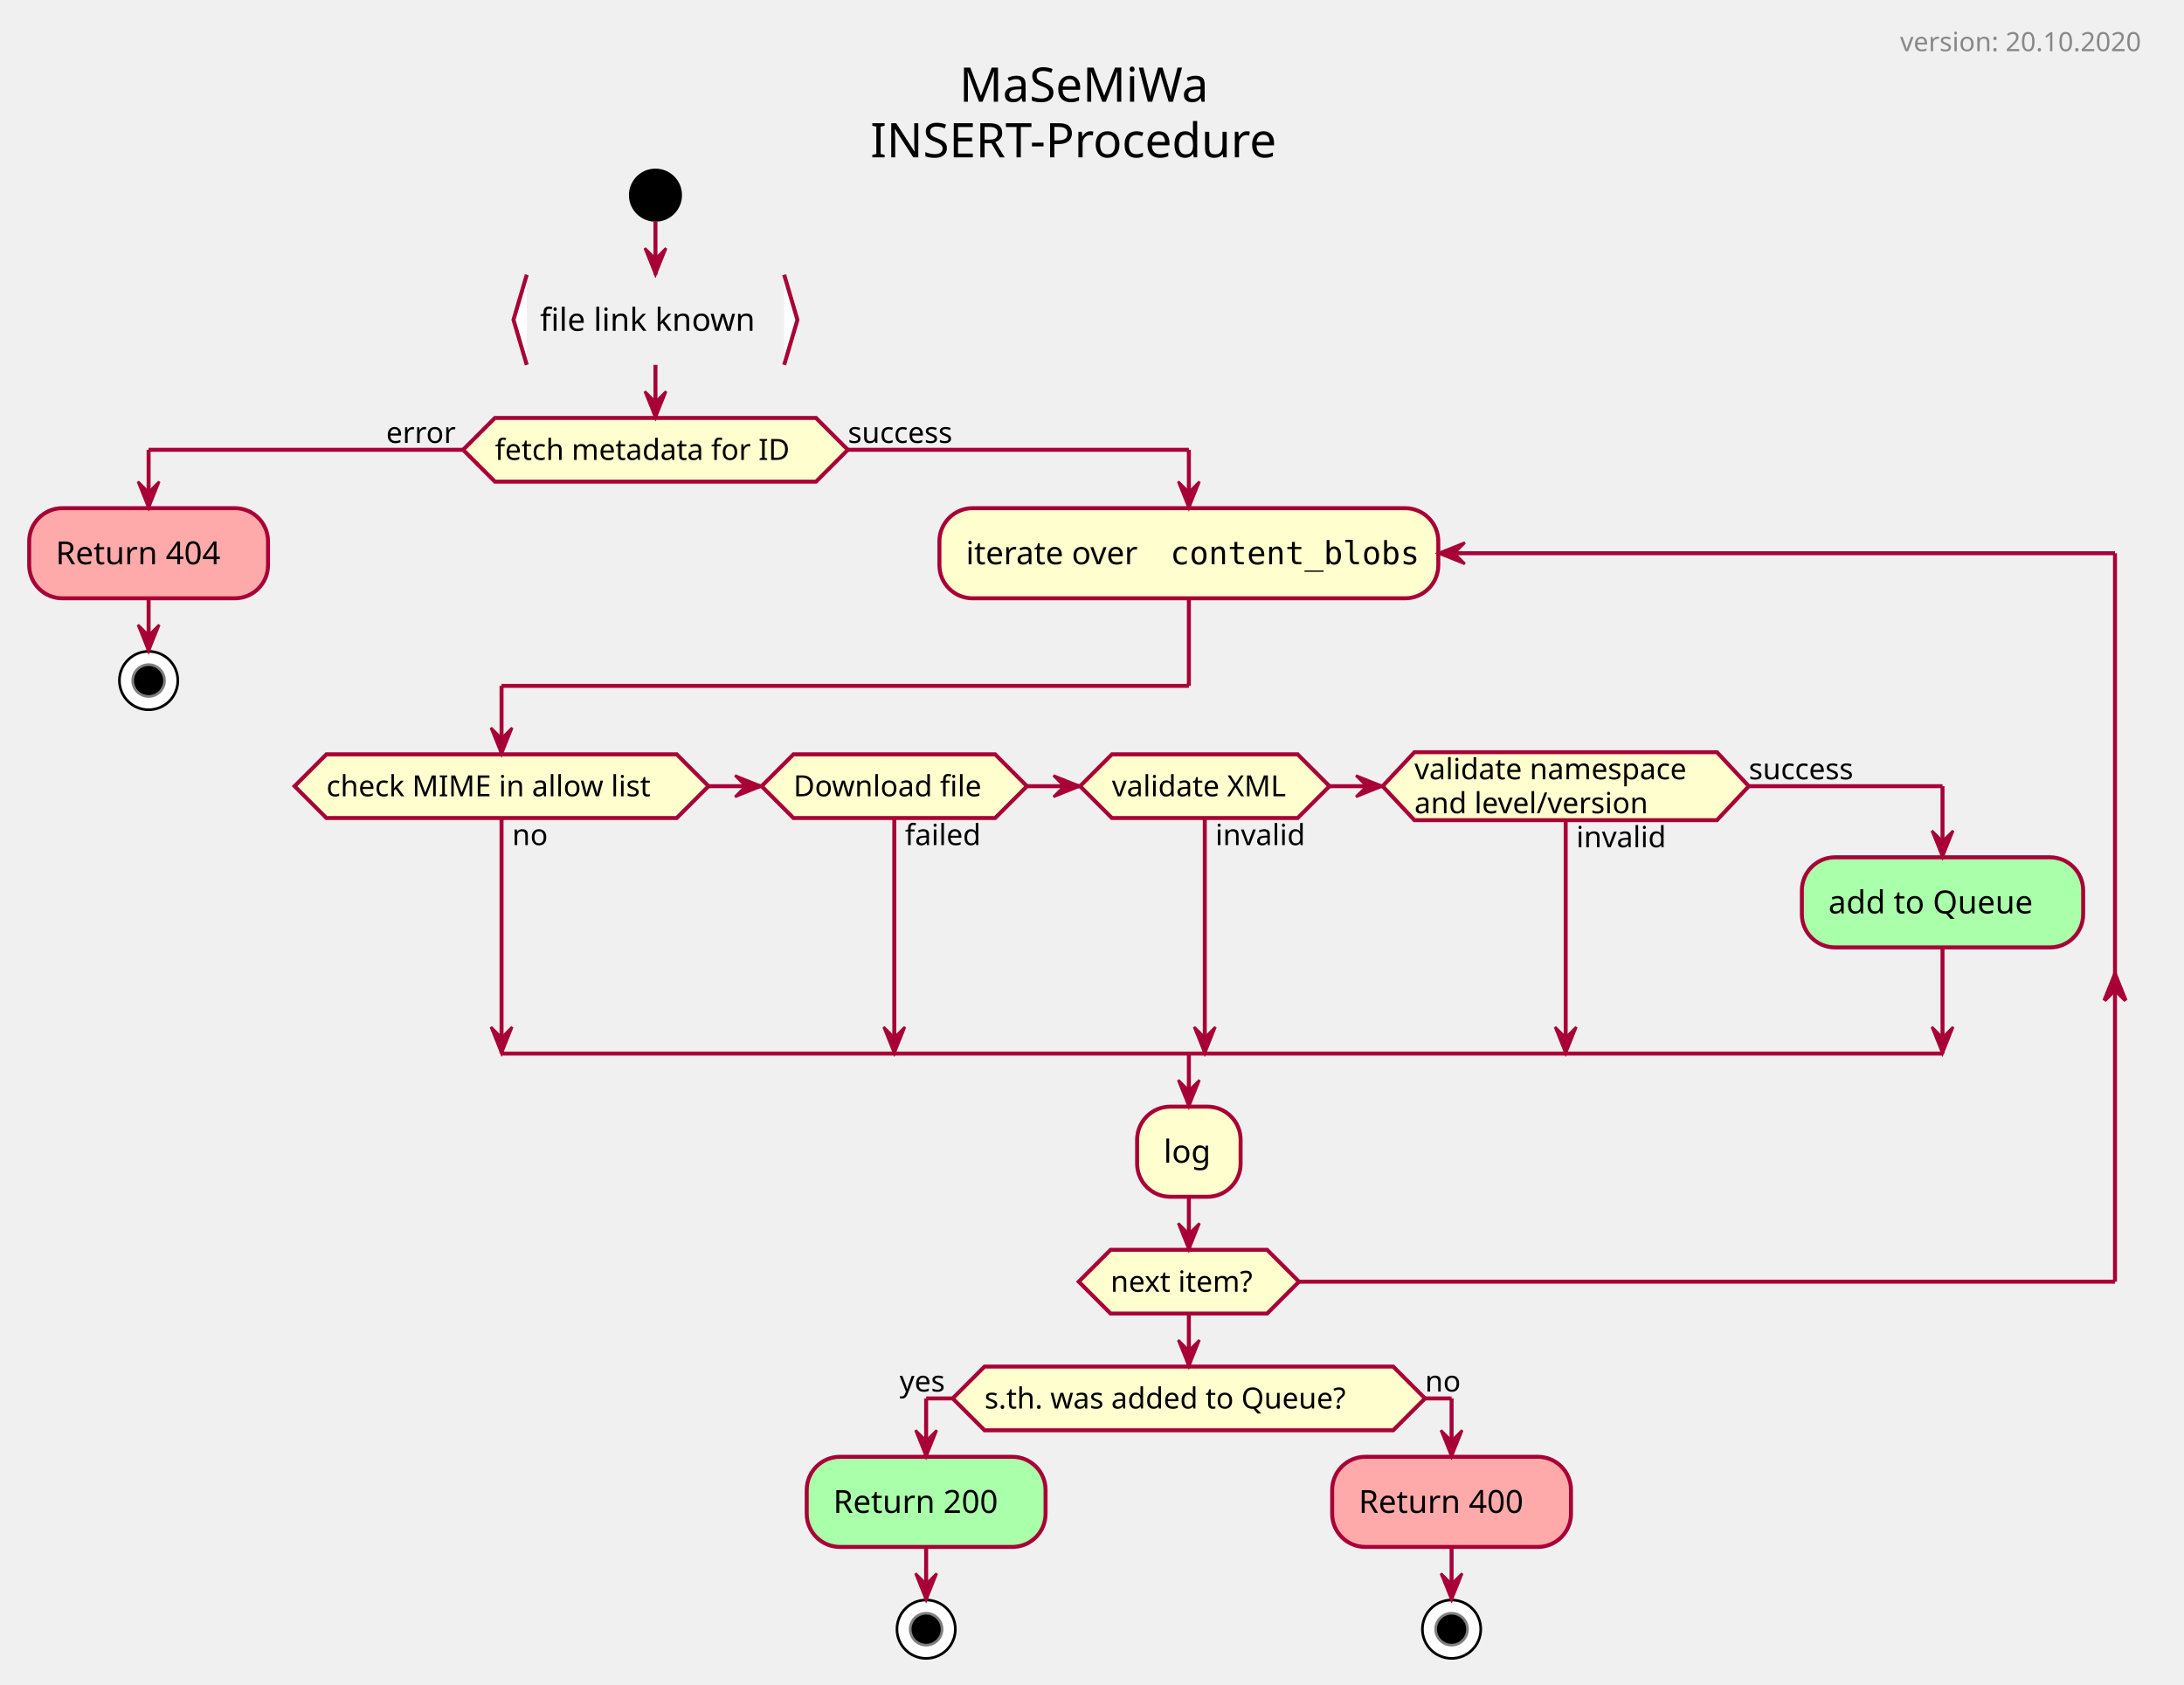
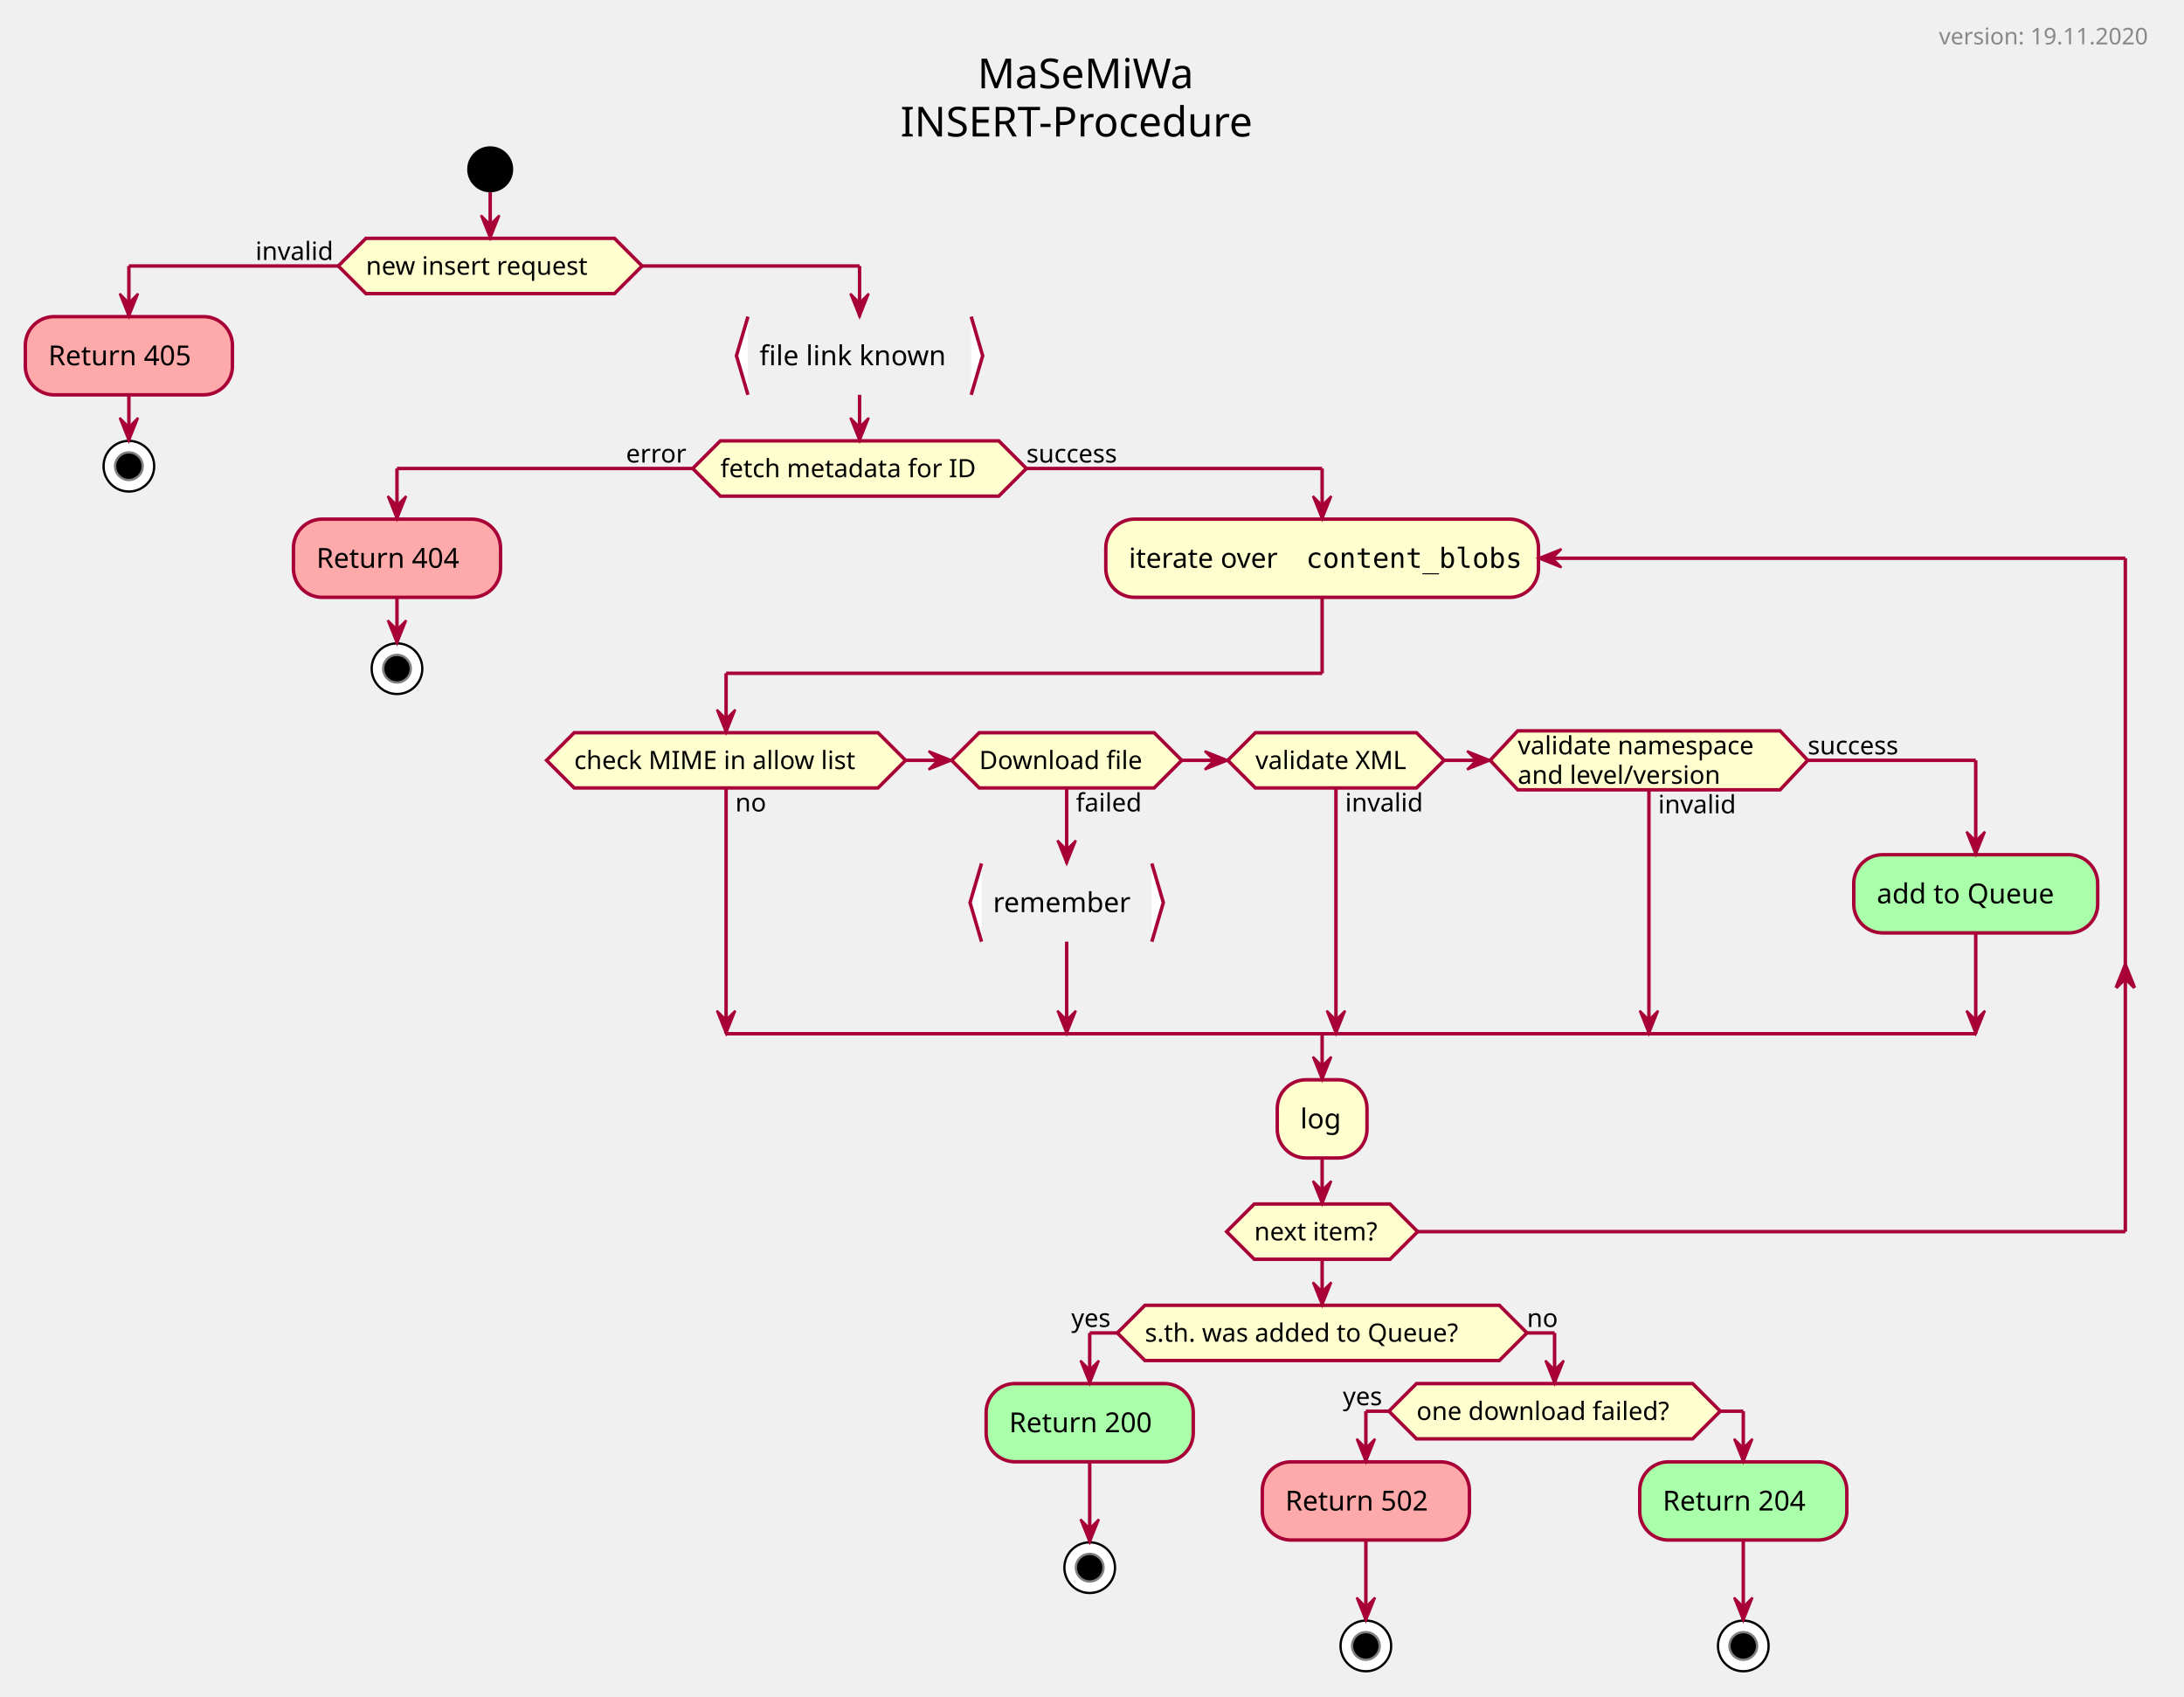
- <svg xmlns="http://www.w3.org/2000/svg" contentScriptType="application/ecmascript" contentStyleType="text/css" height="635px" preserveAspectRatio="none" style="width:823px;height:635px;" version="1.1" viewBox="0 0 823 635" width="823px" zoomAndPan="magnify">
+ <svg xmlns="http://www.w3.org/2000/svg" contentScriptType="application/ecmascript" contentStyleType="text/css" height="737px" preserveAspectRatio="none" style="width:949px;height:737px;" version="1.1" viewBox="0 0 949 737" width="949px" zoomAndPan="magnify">
  <defs />
  <g>
-     <text fill="#888888" font-family="sans-serif" font-size="10" lengthAdjust="spacingAndGlyphs" textLength="95" x="716" y="19.282">version: 20.10.2020</text>
-     <text fill="#000000" font-family="sans-serif" font-size="18" lengthAdjust="spacingAndGlyphs" textLength="98" x="361.5" y="38.349">MaSeMiWa</text>
-     <text fill="#000000" font-family="sans-serif" font-size="18" lengthAdjust="spacingAndGlyphs" textLength="165" x="328" y="59.302">INSERT-Procedure</text>
-     <ellipse cx="247" cy="73.547" fill="#000000" rx="10" ry="10" style="stroke: none; stroke-width: 1.0;" />
-     <path d="M198.5,103.547 L193.5,120.531 L198.5,137.516 M295.5,103.547 L300.5,120.531 L295.5,137.516 " fill="#FFFFFF" style="stroke: #A80036; stroke-width: 1.5;" />
-     <text fill="#000000" font-family="sans-serif" font-size="12" lengthAdjust="spacingAndGlyphs" textLength="87" x="203.5" y="124.686">file link known</text>
-     <polygon fill="#FEFECE" points="186.5,157.516,307.5,157.516,319.5,169.516,307.5,181.516,186.5,181.516,174.5,169.516,186.5,157.516" style="stroke: #A80036; stroke-width: 1.5;" />
-     <text fill="#000000" font-family="sans-serif" font-size="11" lengthAdjust="spacingAndGlyphs" textLength="121" x="186.5" y="173.324">fetch metadata for ID</text>
-     <text fill="#000000" font-family="sans-serif" font-size="11" lengthAdjust="spacingAndGlyphs" textLength="29" x="145.5" y="166.921">error</text>
-     <text fill="#000000" font-family="sans-serif" font-size="11" lengthAdjust="spacingAndGlyphs" textLength="47" x="319.5" y="166.921">success</text>
-     <rect fill="#FFAAAA" height="33.969" rx="12.5" ry="12.5" style="stroke: #A80036; stroke-width: 1.5;" width="90" x="11" y="191.516" />
-     <text fill="#000000" font-family="sans-serif" font-size="12" lengthAdjust="spacingAndGlyphs" textLength="70" x="21" y="212.654">Return 404</text>
-     <ellipse cx="56" cy="256.484" fill="#FFFFFF" rx="11" ry="11" style="stroke: #000000; stroke-width: 1.0;" />
-     <ellipse cx="56" cy="256.484" fill="#000000" rx="6" ry="6" style="stroke: #7F7F7F; stroke-width: 1.0;" />
-     <polygon fill="#FEFECE" points="123,284.289,255,284.289,267,296.289,255,308.289,123,308.289,111,296.289,123,284.289" style="stroke: #A80036; stroke-width: 1.5;" />
-     <text fill="#000000" font-family="sans-serif" font-size="11" lengthAdjust="spacingAndGlyphs" textLength="14" x="193" y="318.5">no</text>
-     <text fill="#000000" font-family="sans-serif" font-size="11" lengthAdjust="spacingAndGlyphs" textLength="132" x="123" y="300.097">check MIME in allow list</text>
-     <polygon fill="#FEFECE" points="299,284.289,375,284.289,387,296.289,375,308.289,299,308.289,287,296.289,299,284.289" style="stroke: #A80036; stroke-width: 1.5;" />
-     <text fill="#000000" font-family="sans-serif" font-size="11" lengthAdjust="spacingAndGlyphs" textLength="31" x="341" y="318.5">failed</text>
-     <text fill="#000000" font-family="sans-serif" font-size="11" lengthAdjust="spacingAndGlyphs" textLength="76" x="299" y="300.097">Download file</text>
-     <polygon fill="#FEFECE" points="419,284.289,489,284.289,501,296.289,489,308.289,419,308.289,407,296.289,419,284.289" style="stroke: #A80036; stroke-width: 1.5;" />
-     <text fill="#000000" font-family="sans-serif" font-size="11" lengthAdjust="spacingAndGlyphs" textLength="36" x="458" y="318.5">invalid</text>
-     <text fill="#000000" font-family="sans-serif" font-size="11" lengthAdjust="spacingAndGlyphs" textLength="70" x="419" y="300.097">validate XML</text>
-     <polygon fill="#FEFECE" points="533,283.484,647,283.484,659,296.289,647,309.094,533,309.094,521,296.289,533,283.484" style="stroke: #A80036; stroke-width: 1.5;" />
-     <text fill="#000000" font-family="sans-serif" font-size="11" lengthAdjust="spacingAndGlyphs" textLength="36" x="594" y="319.304">invalid</text>
-     <text fill="#000000" font-family="sans-serif" font-size="11" lengthAdjust="spacingAndGlyphs" textLength="114" x="533" y="293.695">validate namespace</text>
-     <text fill="#000000" font-family="sans-serif" font-size="11" lengthAdjust="spacingAndGlyphs" textLength="97" x="533" y="306.5">and level/version</text>
-     <text fill="#000000" font-family="sans-serif" font-size="11" lengthAdjust="spacingAndGlyphs" textLength="47" x="659" y="293.695">success</text>
-     <rect fill="#AAFFAA" height="33.969" rx="12.5" ry="12.5" style="stroke: #A80036; stroke-width: 1.5;" width="106" x="679" y="323.088" />
-     <text fill="#000000" font-family="sans-serif" font-size="12" lengthAdjust="spacingAndGlyphs" textLength="86" x="689" y="344.227">add to Queue</text>
-     <rect fill="#FEFECE" height="33.969" rx="12.5" ry="12.5" style="stroke: #A80036; stroke-width: 1.5;" width="39" x="428.5" y="417.057" />
-     <text fill="#000000" font-family="sans-serif" font-size="12" lengthAdjust="spacingAndGlyphs" textLength="19" x="438.5" y="438.195">log</text>
-     <rect fill="#FEFECE" height="33.969" rx="12.5" ry="12.5" style="stroke: #A80036; stroke-width: 1.5;" width="188" x="354" y="191.516" />
-     <text fill="#000000" font-family="sans-serif" font-size="12" lengthAdjust="spacingAndGlyphs" textLength="73" x="364" y="212.654">iterate over</text>
-     <text fill="#000000" font-family="monospace" font-size="12" lengthAdjust="spacingAndGlyphs" textLength="91" x="441" y="212.654">content_blobs</text>
-     <polygon fill="#FEFECE" points="418.5,471.025,477.5,471.025,489.5,483.025,477.5,495.025,418.5,495.025,406.5,483.025,418.5,471.025" style="stroke: #A80036; stroke-width: 1.5;" />
-     <text fill="#000000" font-family="sans-serif" font-size="11" lengthAdjust="spacingAndGlyphs" textLength="59" x="418.5" y="486.834">next item?</text>
-     <polygon fill="#FEFECE" points="371,515.025,525,515.025,537,527.025,525,539.025,371,539.025,359,527.025,371,515.025" style="stroke: #A80036; stroke-width: 1.5;" />
-     <text fill="#000000" font-family="sans-serif" font-size="11" lengthAdjust="spacingAndGlyphs" textLength="154" x="371" y="530.833">s.th. was added to Queue?</text>
-     <text fill="#000000" font-family="sans-serif" font-size="11" lengthAdjust="spacingAndGlyphs" textLength="20" x="339" y="524.431">yes</text>
-     <text fill="#000000" font-family="sans-serif" font-size="11" lengthAdjust="spacingAndGlyphs" textLength="14" x="537" y="524.431">no</text>
-     <rect fill="#AAFFAA" height="33.969" rx="12.5" ry="12.5" style="stroke: #A80036; stroke-width: 1.5;" width="90" x="304" y="549.025" />
-     <text fill="#000000" font-family="sans-serif" font-size="12" lengthAdjust="spacingAndGlyphs" textLength="70" x="314" y="570.164">Return 200</text>
-     <ellipse cx="349" cy="613.994" fill="#FFFFFF" rx="11" ry="11" style="stroke: #000000; stroke-width: 1.0;" />
-     <ellipse cx="349" cy="613.994" fill="#000000" rx="6" ry="6" style="stroke: #7F7F7F; stroke-width: 1.0;" />
-     <rect fill="#FFAAAA" height="33.969" rx="12.5" ry="12.5" style="stroke: #A80036; stroke-width: 1.5;" width="90" x="502" y="549.025" />
-     <text fill="#000000" font-family="sans-serif" font-size="12" lengthAdjust="spacingAndGlyphs" textLength="70" x="512" y="570.164">Return 400</text>
-     <ellipse cx="547" cy="613.994" fill="#FFFFFF" rx="11" ry="11" style="stroke: #000000; stroke-width: 1.0;" />
-     <ellipse cx="547" cy="613.994" fill="#000000" rx="6" ry="6" style="stroke: #7F7F7F; stroke-width: 1.0;" />
-     <line style="stroke: #A80036; stroke-width: 1.5;" x1="247" x2="247" y1="83.547" y2="103.547" />
-     <polygon fill="#A80036" points="243,93.547,247,103.547,251,93.547,247,97.547" style="stroke: #A80036; stroke-width: 1.0;" />
-     <line style="stroke: #A80036; stroke-width: 1.5;" x1="56" x2="56" y1="225.484" y2="245.484" />
-     <polygon fill="#A80036" points="52,235.484,56,245.484,60,235.484,56,239.484" style="stroke: #A80036; stroke-width: 1.0;" />
-     <line style="stroke: #A80036; stroke-width: 1.5;" x1="189" x2="189" y1="308.289" y2="397.057" />
-     <polygon fill="#A80036" points="185,387.057,189,397.057,193,387.057,189,391.057" style="stroke: #A80036; stroke-width: 1.0;" />
-     <line style="stroke: #A80036; stroke-width: 1.5;" x1="337" x2="337" y1="308.289" y2="397.057" />
-     <polygon fill="#A80036" points="333,387.057,337,397.057,341,387.057,337,391.057" style="stroke: #A80036; stroke-width: 1.0;" />
-     <line style="stroke: #A80036; stroke-width: 1.5;" x1="454" x2="454" y1="308.289" y2="397.057" />
-     <polygon fill="#A80036" points="450,387.057,454,397.057,458,387.057,454,391.057" style="stroke: #A80036; stroke-width: 1.0;" />
-     <line style="stroke: #A80036; stroke-width: 1.5;" x1="590" x2="590" y1="309.094" y2="397.057" />
-     <polygon fill="#A80036" points="586,387.057,590,397.057,594,387.057,590,391.057" style="stroke: #A80036; stroke-width: 1.0;" />
-     <line style="stroke: #A80036; stroke-width: 1.5;" x1="267" x2="287" y1="296.289" y2="296.289" />
-     <polygon fill="#A80036" points="277,292.289,287,296.289,277,300.289,281,296.289" style="stroke: #A80036; stroke-width: 1.0;" />
-     <line style="stroke: #A80036; stroke-width: 1.5;" x1="387" x2="407" y1="296.289" y2="296.289" />
-     <polygon fill="#A80036" points="397,292.289,407,296.289,397,300.289,401,296.289" style="stroke: #A80036; stroke-width: 1.0;" />
-     <line style="stroke: #A80036; stroke-width: 1.5;" x1="501" x2="521" y1="296.289" y2="296.289" />
-     <polygon fill="#A80036" points="511,292.289,521,296.289,511,300.289,515,296.289" style="stroke: #A80036; stroke-width: 1.0;" />
-     <line style="stroke: #A80036; stroke-width: 1.5;" x1="448" x2="448" y1="225.484" y2="258.484" />
-     <line style="stroke: #A80036; stroke-width: 1.5;" x1="448" x2="189" y1="258.484" y2="258.484" />
-     <line style="stroke: #A80036; stroke-width: 1.5;" x1="189" x2="189" y1="258.484" y2="284.289" />
-     <polygon fill="#A80036" points="185,274.289,189,284.289,193,274.289,189,278.289" style="stroke: #A80036; stroke-width: 1.0;" />
-     <line style="stroke: #A80036; stroke-width: 1.5;" x1="659" x2="732" y1="296.289" y2="296.289" />
-     <line style="stroke: #A80036; stroke-width: 1.5;" x1="732" x2="732" y1="296.289" y2="323.088" />
-     <polygon fill="#A80036" points="728,313.088,732,323.088,736,313.088,732,317.088" style="stroke: #A80036; stroke-width: 1.0;" />
-     <line style="stroke: #A80036; stroke-width: 1.5;" x1="732" x2="732" y1="357.057" y2="397.057" />
-     <polygon fill="#A80036" points="728,387.057,732,397.057,736,387.057,732,391.057" style="stroke: #A80036; stroke-width: 1.0;" />
-     <line style="stroke: #A80036; stroke-width: 1.5;" x1="189" x2="732" y1="397.057" y2="397.057" />
-     <line style="stroke: #A80036; stroke-width: 1.5;" x1="448" x2="448" y1="397.057" y2="417.057" />
-     <polygon fill="#A80036" points="444,407.057,448,417.057,452,407.057,448,411.057" style="stroke: #A80036; stroke-width: 1.0;" />
-     <line style="stroke: #A80036; stroke-width: 1.5;" x1="489.5" x2="797" y1="483.025" y2="483.025" />
-     <polygon fill="#A80036" points="793,377.057,797,367.057,801,377.057,797,373.057" style="stroke: #A80036; stroke-width: 1.5;" />
-     <line style="stroke: #A80036; stroke-width: 1.5;" x1="797" x2="797" y1="208.5" y2="483.025" />
-     <line style="stroke: #A80036; stroke-width: 1.5;" x1="797" x2="542" y1="208.5" y2="208.5" />
-     <polygon fill="#A80036" points="552,204.5,542,208.5,552,212.5,548,208.5" style="stroke: #A80036; stroke-width: 1.0;" />
-     <line style="stroke: #A80036; stroke-width: 1.5;" x1="448" x2="448" y1="451.025" y2="471.025" />
-     <polygon fill="#A80036" points="444,461.025,448,471.025,452,461.025,448,465.025" style="stroke: #A80036; stroke-width: 1.0;" />
-     <line style="stroke: #A80036; stroke-width: 1.5;" x1="349" x2="349" y1="582.994" y2="602.994" />
-     <polygon fill="#A80036" points="345,592.994,349,602.994,353,592.994,349,596.994" style="stroke: #A80036; stroke-width: 1.0;" />
-     <line style="stroke: #A80036; stroke-width: 1.5;" x1="547" x2="547" y1="582.994" y2="602.994" />
-     <polygon fill="#A80036" points="543,592.994,547,602.994,551,592.994,547,596.994" style="stroke: #A80036; stroke-width: 1.0;" />
-     <line style="stroke: #A80036; stroke-width: 1.5;" x1="359" x2="349" y1="527.025" y2="527.025" />
-     <line style="stroke: #A80036; stroke-width: 1.5;" x1="349" x2="349" y1="527.025" y2="549.025" />
-     <polygon fill="#A80036" points="345,539.025,349,549.025,353,539.025,349,543.025" style="stroke: #A80036; stroke-width: 1.0;" />
-     <line style="stroke: #A80036; stroke-width: 1.5;" x1="537" x2="547" y1="527.025" y2="527.025" />
-     <line style="stroke: #A80036; stroke-width: 1.5;" x1="547" x2="547" y1="527.025" y2="549.025" />
-     <polygon fill="#A80036" points="543,539.025,547,549.025,551,539.025,547,543.025" style="stroke: #A80036; stroke-width: 1.0;" />
-     <line style="stroke: #A80036; stroke-width: 1.5;" x1="448" x2="448" y1="495.025" y2="515.025" />
-     <polygon fill="#A80036" points="444,505.025,448,515.025,452,505.025,448,509.025" style="stroke: #A80036; stroke-width: 1.0;" />
-     <line style="stroke: #A80036; stroke-width: 1.5;" x1="174.5" x2="56" y1="169.516" y2="169.516" />
-     <line style="stroke: #A80036; stroke-width: 1.5;" x1="56" x2="56" y1="169.516" y2="191.516" />
+     <text fill="#888888" font-family="sans-serif" font-size="10" lengthAdjust="spacingAndGlyphs" textLength="95" x="842.5" y="19.282">version: 19.11.2020</text>
+     <text fill="#000000" font-family="sans-serif" font-size="18" lengthAdjust="spacingAndGlyphs" textLength="98" x="424.75" y="38.349">MaSeMiWa</text>
+     <text fill="#000000" font-family="sans-serif" font-size="18" lengthAdjust="spacingAndGlyphs" textLength="165" x="391.25" y="59.302">INSERT-Procedure</text>
+     <ellipse cx="213" cy="73.547" fill="#000000" rx="10" ry="10" style="stroke: none; stroke-width: 1.0;" />
+     <polygon fill="#FEFECE" points="159,103.547,267,103.547,279,115.547,267,127.547,159,127.547,147,115.547,159,103.547" style="stroke: #A80036; stroke-width: 1.5;" />
+     <text fill="#000000" font-family="sans-serif" font-size="11" lengthAdjust="spacingAndGlyphs" textLength="108" x="159" y="119.355">new insert request</text>
+     <text fill="#000000" font-family="sans-serif" font-size="11" lengthAdjust="spacingAndGlyphs" textLength="36" x="111" y="112.953">invalid</text>
+     <rect fill="#FFAAAA" height="33.969" rx="12.5" ry="12.5" style="stroke: #A80036; stroke-width: 1.5;" width="90" x="11" y="137.547" />
+     <text fill="#000000" font-family="sans-serif" font-size="12" lengthAdjust="spacingAndGlyphs" textLength="70" x="21" y="158.685">Return 405</text>
+     <ellipse cx="56" cy="202.516" fill="#FFFFFF" rx="11" ry="11" style="stroke: #000000; stroke-width: 1.0;" />
+     <ellipse cx="56" cy="202.516" fill="#000000" rx="6" ry="6" style="stroke: #7F7F7F; stroke-width: 1.0;" />
+     <path d="M325,137.547 L320,154.531 L325,171.516 M422,137.547 L427,154.531 L422,171.516 " fill="#FFFFFF" style="stroke: #A80036; stroke-width: 1.5;" />
+     <text fill="#000000" font-family="sans-serif" font-size="12" lengthAdjust="spacingAndGlyphs" textLength="87" x="330" y="158.685">file link known</text>
+     <polygon fill="#FEFECE" points="313,191.516,434,191.516,446,203.516,434,215.516,313,215.516,301,203.516,313,191.516" style="stroke: #A80036; stroke-width: 1.5;" />
+     <text fill="#000000" font-family="sans-serif" font-size="11" lengthAdjust="spacingAndGlyphs" textLength="121" x="313" y="207.324">fetch metadata for ID</text>
+     <text fill="#000000" font-family="sans-serif" font-size="11" lengthAdjust="spacingAndGlyphs" textLength="29" x="272" y="200.921">error</text>
+     <text fill="#000000" font-family="sans-serif" font-size="11" lengthAdjust="spacingAndGlyphs" textLength="47" x="446" y="200.921">success</text>
+     <rect fill="#FFAAAA" height="33.969" rx="12.5" ry="12.5" style="stroke: #A80036; stroke-width: 1.5;" width="90" x="127.5" y="225.516" />
+     <text fill="#000000" font-family="sans-serif" font-size="12" lengthAdjust="spacingAndGlyphs" textLength="70" x="137.5" y="246.654">Return 404</text>
+     <ellipse cx="172.5" cy="290.484" fill="#FFFFFF" rx="11" ry="11" style="stroke: #000000; stroke-width: 1.0;" />
+     <ellipse cx="172.5" cy="290.484" fill="#000000" rx="6" ry="6" style="stroke: #7F7F7F; stroke-width: 1.0;" />
+     <polygon fill="#FEFECE" points="249.5,318.289,381.5,318.289,393.5,330.289,381.5,342.289,249.5,342.289,237.5,330.289,249.5,318.289" style="stroke: #A80036; stroke-width: 1.5;" />
+     <text fill="#000000" font-family="sans-serif" font-size="11" lengthAdjust="spacingAndGlyphs" textLength="14" x="319.5" y="352.5">no</text>
+     <text fill="#000000" font-family="sans-serif" font-size="11" lengthAdjust="spacingAndGlyphs" textLength="132" x="249.5" y="334.097">check MIME in allow list</text>
+     <polygon fill="#FEFECE" points="425.5,318.289,501.5,318.289,513.5,330.289,501.5,342.289,425.5,342.289,413.5,330.289,425.5,318.289" style="stroke: #A80036; stroke-width: 1.5;" />
+     <text fill="#000000" font-family="sans-serif" font-size="11" lengthAdjust="spacingAndGlyphs" textLength="31" x="467.5" y="352.5">failed</text>
+     <text fill="#000000" font-family="sans-serif" font-size="11" lengthAdjust="spacingAndGlyphs" textLength="76" x="425.5" y="334.097">Download file</text>
+     <path d="M426.5,375.094 L421.5,392.078 L426.5,409.062 M500.5,375.094 L505.5,392.078 L500.5,409.062 " fill="#FFFFFF" style="stroke: #A80036; stroke-width: 1.5;" />
+     <text fill="#000000" font-family="sans-serif" font-size="12" lengthAdjust="spacingAndGlyphs" textLength="64" x="431.5" y="396.232">remember</text>
+     <polygon fill="#FEFECE" points="545.5,318.289,615.5,318.289,627.5,330.289,615.5,342.289,545.5,342.289,533.5,330.289,545.5,318.289" style="stroke: #A80036; stroke-width: 1.5;" />
+     <text fill="#000000" font-family="sans-serif" font-size="11" lengthAdjust="spacingAndGlyphs" textLength="36" x="584.5" y="352.5">invalid</text>
+     <text fill="#000000" font-family="sans-serif" font-size="11" lengthAdjust="spacingAndGlyphs" textLength="70" x="545.5" y="334.097">validate XML</text>
+     <polygon fill="#FEFECE" points="659.5,317.484,773.5,317.484,785.5,330.289,773.5,343.094,659.5,343.094,647.5,330.289,659.5,317.484" style="stroke: #A80036; stroke-width: 1.5;" />
+     <text fill="#000000" font-family="sans-serif" font-size="11" lengthAdjust="spacingAndGlyphs" textLength="36" x="720.5" y="353.304">invalid</text>
+     <text fill="#000000" font-family="sans-serif" font-size="11" lengthAdjust="spacingAndGlyphs" textLength="114" x="659.5" y="327.695">validate namespace</text>
+     <text fill="#000000" font-family="sans-serif" font-size="11" lengthAdjust="spacingAndGlyphs" textLength="97" x="659.5" y="340.5">and level/version</text>
+     <text fill="#000000" font-family="sans-serif" font-size="11" lengthAdjust="spacingAndGlyphs" textLength="47" x="785.5" y="327.695">success</text>
+     <rect fill="#AAFFAA" height="33.969" rx="12.5" ry="12.5" style="stroke: #A80036; stroke-width: 1.5;" width="106" x="805.5" y="371.289" />
+     <text fill="#000000" font-family="sans-serif" font-size="12" lengthAdjust="spacingAndGlyphs" textLength="86" x="815.5" y="392.428">add to Queue</text>
+     <rect fill="#FEFECE" height="33.969" rx="12.5" ry="12.5" style="stroke: #A80036; stroke-width: 1.5;" width="39" x="555" y="469.062" />
+     <text fill="#000000" font-family="sans-serif" font-size="12" lengthAdjust="spacingAndGlyphs" textLength="19" x="565" y="490.201">log</text>
+     <rect fill="#FEFECE" height="33.969" rx="12.5" ry="12.5" style="stroke: #A80036; stroke-width: 1.5;" width="188" x="480.5" y="225.516" />
+     <text fill="#000000" font-family="sans-serif" font-size="12" lengthAdjust="spacingAndGlyphs" textLength="73" x="490.5" y="246.654">iterate over</text>
+     <text fill="#000000" font-family="monospace" font-size="12" lengthAdjust="spacingAndGlyphs" textLength="91" x="567.5" y="246.654">content_blobs</text>
+     <polygon fill="#FEFECE" points="545,523.031,604,523.031,616,535.031,604,547.031,545,547.031,533,535.031,545,523.031" style="stroke: #A80036; stroke-width: 1.5;" />
+     <text fill="#000000" font-family="sans-serif" font-size="11" lengthAdjust="spacingAndGlyphs" textLength="59" x="545" y="538.839">next item?</text>
+     <polygon fill="#FEFECE" points="497.5,567.031,651.5,567.031,663.5,579.031,651.5,591.031,497.5,591.031,485.5,579.031,497.5,567.031" style="stroke: #A80036; stroke-width: 1.5;" />
+     <text fill="#000000" font-family="sans-serif" font-size="11" lengthAdjust="spacingAndGlyphs" textLength="154" x="497.5" y="582.839">s.th. was added to Queue?</text>
+     <text fill="#000000" font-family="sans-serif" font-size="11" lengthAdjust="spacingAndGlyphs" textLength="20" x="465.5" y="576.437">yes</text>
+     <text fill="#000000" font-family="sans-serif" font-size="11" lengthAdjust="spacingAndGlyphs" textLength="14" x="663.5" y="576.437">no</text>
+     <rect fill="#AAFFAA" height="33.969" rx="12.5" ry="12.5" style="stroke: #A80036; stroke-width: 1.5;" width="90" x="428.5" y="601.031" />
+     <text fill="#000000" font-family="sans-serif" font-size="12" lengthAdjust="spacingAndGlyphs" textLength="70" x="438.5" y="622.17">Return 200</text>
+     <ellipse cx="473.5" cy="681" fill="#FFFFFF" rx="11" ry="11" style="stroke: #000000; stroke-width: 1.0;" />
+     <ellipse cx="473.5" cy="681" fill="#000000" rx="6" ry="6" style="stroke: #7F7F7F; stroke-width: 1.0;" />
+     <polygon fill="#FEFECE" points="615.5,601.031,735.5,601.031,747.5,613.031,735.5,625.031,615.5,625.031,603.5,613.031,615.5,601.031" style="stroke: #A80036; stroke-width: 1.5;" />
+     <text fill="#000000" font-family="sans-serif" font-size="11" lengthAdjust="spacingAndGlyphs" textLength="120" x="615.5" y="616.839">one download failed?</text>
+     <text fill="#000000" font-family="sans-serif" font-size="11" lengthAdjust="spacingAndGlyphs" textLength="20" x="583.5" y="610.437">yes</text>
+     <rect fill="#FFAAAA" height="33.969" rx="12.5" ry="12.5" style="stroke: #A80036; stroke-width: 1.5;" width="90" x="548.5" y="635.031" />
+     <text fill="#000000" font-family="sans-serif" font-size="12" lengthAdjust="spacingAndGlyphs" textLength="70" x="558.5" y="656.17">Return 502</text>
+     <ellipse cx="593.5" cy="715" fill="#FFFFFF" rx="11" ry="11" style="stroke: #000000; stroke-width: 1.0;" />
+     <ellipse cx="593.5" cy="715" fill="#000000" rx="6" ry="6" style="stroke: #7F7F7F; stroke-width: 1.0;" />
+     <rect fill="#AAFFAA" height="33.969" rx="12.5" ry="12.5" style="stroke: #A80036; stroke-width: 1.5;" width="90" x="712.5" y="635.031" />
+     <text fill="#000000" font-family="sans-serif" font-size="12" lengthAdjust="spacingAndGlyphs" textLength="70" x="722.5" y="656.17">Return 204</text>
+     <ellipse cx="757.5" cy="715" fill="#FFFFFF" rx="11" ry="11" style="stroke: #000000; stroke-width: 1.0;" />
+     <ellipse cx="757.5" cy="715" fill="#000000" rx="6" ry="6" style="stroke: #7F7F7F; stroke-width: 1.0;" />
+     <line style="stroke: #A80036; stroke-width: 1.5;" x1="56" x2="56" y1="171.516" y2="191.516" />
    <polygon fill="#A80036" points="52,181.516,56,191.516,60,181.516,56,185.516" style="stroke: #A80036; stroke-width: 1.0;" />
-     <line style="stroke: #A80036; stroke-width: 1.5;" x1="319.5" x2="448" y1="169.516" y2="169.516" />
-     <line style="stroke: #A80036; stroke-width: 1.5;" x1="448" x2="448" y1="169.516" y2="191.516" />
-     <polygon fill="#A80036" points="444,181.516,448,191.516,452,181.516,448,185.516" style="stroke: #A80036; stroke-width: 1.0;" />
-     <line style="stroke: #A80036; stroke-width: 1.5;" x1="247" x2="247" y1="137.516" y2="157.516" />
-     <polygon fill="#A80036" points="243,147.516,247,157.516,251,147.516,247,151.516" style="stroke: #A80036; stroke-width: 1.0;" />
+     <line style="stroke: #A80036; stroke-width: 1.5;" x1="172.5" x2="172.5" y1="259.484" y2="279.484" />
+     <polygon fill="#A80036" points="168.5,269.484,172.5,279.484,176.5,269.484,172.5,273.484" style="stroke: #A80036; stroke-width: 1.0;" />
+     <line style="stroke: #A80036; stroke-width: 1.5;" x1="315.5" x2="315.5" y1="342.289" y2="449.062" />
+     <polygon fill="#A80036" points="311.5,439.062,315.5,449.062,319.5,439.062,315.5,443.062" style="stroke: #A80036; stroke-width: 1.0;" />
+     <line style="stroke: #A80036; stroke-width: 1.5;" x1="463.5" x2="463.5" y1="342.289" y2="375.094" />
+     <polygon fill="#A80036" points="459.5,365.094,463.5,375.094,467.5,365.094,463.5,369.094" style="stroke: #A80036; stroke-width: 1.0;" />
+     <line style="stroke: #A80036; stroke-width: 1.5;" x1="463.5" x2="463.5" y1="409.062" y2="449.062" />
+     <polygon fill="#A80036" points="459.5,439.062,463.5,449.062,467.5,439.062,463.5,443.062" style="stroke: #A80036; stroke-width: 1.0;" />
+     <line style="stroke: #A80036; stroke-width: 1.5;" x1="580.5" x2="580.5" y1="342.289" y2="449.062" />
+     <polygon fill="#A80036" points="576.5,439.062,580.5,449.062,584.5,439.062,580.5,443.062" style="stroke: #A80036; stroke-width: 1.0;" />
+     <line style="stroke: #A80036; stroke-width: 1.5;" x1="716.5" x2="716.5" y1="343.094" y2="449.062" />
+     <polygon fill="#A80036" points="712.5,439.062,716.5,449.062,720.5,439.062,716.5,443.062" style="stroke: #A80036; stroke-width: 1.0;" />
+     <line style="stroke: #A80036; stroke-width: 1.5;" x1="393.5" x2="413.5" y1="330.289" y2="330.289" />
+     <polygon fill="#A80036" points="403.5,326.289,413.5,330.289,403.5,334.289,407.5,330.289" style="stroke: #A80036; stroke-width: 1.0;" />
+     <line style="stroke: #A80036; stroke-width: 1.5;" x1="513.5" x2="533.5" y1="330.289" y2="330.289" />
+     <polygon fill="#A80036" points="523.5,326.289,533.5,330.289,523.5,334.289,527.5,330.289" style="stroke: #A80036; stroke-width: 1.0;" />
+     <line style="stroke: #A80036; stroke-width: 1.5;" x1="627.5" x2="647.5" y1="330.289" y2="330.289" />
+     <polygon fill="#A80036" points="637.5,326.289,647.5,330.289,637.5,334.289,641.5,330.289" style="stroke: #A80036; stroke-width: 1.0;" />
+     <line style="stroke: #A80036; stroke-width: 1.5;" x1="574.5" x2="574.5" y1="259.484" y2="292.484" />
+     <line style="stroke: #A80036; stroke-width: 1.5;" x1="574.5" x2="315.5" y1="292.484" y2="292.484" />
+     <line style="stroke: #A80036; stroke-width: 1.5;" x1="315.5" x2="315.5" y1="292.484" y2="318.289" />
+     <polygon fill="#A80036" points="311.5,308.289,315.5,318.289,319.5,308.289,315.5,312.289" style="stroke: #A80036; stroke-width: 1.0;" />
+     <line style="stroke: #A80036; stroke-width: 1.5;" x1="785.5" x2="858.5" y1="330.289" y2="330.289" />
+     <line style="stroke: #A80036; stroke-width: 1.5;" x1="858.5" x2="858.5" y1="330.289" y2="371.289" />
+     <polygon fill="#A80036" points="854.5,361.289,858.5,371.289,862.5,361.289,858.5,365.289" style="stroke: #A80036; stroke-width: 1.0;" />
+     <line style="stroke: #A80036; stroke-width: 1.5;" x1="858.5" x2="858.5" y1="405.258" y2="449.062" />
+     <polygon fill="#A80036" points="854.5,439.062,858.5,449.062,862.5,439.062,858.5,443.062" style="stroke: #A80036; stroke-width: 1.0;" />
+     <line style="stroke: #A80036; stroke-width: 1.5;" x1="315.5" x2="858.5" y1="449.062" y2="449.062" />
+     <line style="stroke: #A80036; stroke-width: 1.5;" x1="574.5" x2="574.5" y1="449.062" y2="469.062" />
+     <polygon fill="#A80036" points="570.5,459.062,574.5,469.062,578.5,459.062,574.5,463.062" style="stroke: #A80036; stroke-width: 1.0;" />
+     <line style="stroke: #A80036; stroke-width: 1.5;" x1="616" x2="923.5" y1="535.031" y2="535.031" />
+     <polygon fill="#A80036" points="919.5,429.062,923.5,419.062,927.5,429.062,923.5,425.062" style="stroke: #A80036; stroke-width: 1.5;" />
+     <line style="stroke: #A80036; stroke-width: 1.5;" x1="923.5" x2="923.5" y1="242.5" y2="535.031" />
+     <line style="stroke: #A80036; stroke-width: 1.5;" x1="923.5" x2="668.5" y1="242.5" y2="242.5" />
+     <polygon fill="#A80036" points="678.5,238.5,668.5,242.5,678.5,246.5,674.5,242.5" style="stroke: #A80036; stroke-width: 1.0;" />
+     <line style="stroke: #A80036; stroke-width: 1.5;" x1="574.5" x2="574.5" y1="503.031" y2="523.031" />
+     <polygon fill="#A80036" points="570.5,513.031,574.5,523.031,578.5,513.031,574.5,517.031" style="stroke: #A80036; stroke-width: 1.0;" />
+     <line style="stroke: #A80036; stroke-width: 1.5;" x1="473.5" x2="473.5" y1="635" y2="670" />
+     <polygon fill="#A80036" points="469.5,660,473.5,670,477.5,660,473.5,664" style="stroke: #A80036; stroke-width: 1.0;" />
+     <line style="stroke: #A80036; stroke-width: 1.5;" x1="593.5" x2="593.5" y1="669" y2="704" />
+     <polygon fill="#A80036" points="589.5,694,593.5,704,597.5,694,593.5,698" style="stroke: #A80036; stroke-width: 1.0;" />
+     <line style="stroke: #A80036; stroke-width: 1.5;" x1="757.5" x2="757.5" y1="669" y2="704" />
+     <polygon fill="#A80036" points="753.5,694,757.5,704,761.5,694,757.5,698" style="stroke: #A80036; stroke-width: 1.0;" />
+     <line style="stroke: #A80036; stroke-width: 1.5;" x1="603.5" x2="593.5" y1="613.031" y2="613.031" />
+     <line style="stroke: #A80036; stroke-width: 1.5;" x1="593.5" x2="593.5" y1="613.031" y2="635.031" />
+     <polygon fill="#A80036" points="589.5,625.031,593.5,635.031,597.5,625.031,593.5,629.031" style="stroke: #A80036; stroke-width: 1.0;" />
+     <line style="stroke: #A80036; stroke-width: 1.5;" x1="747.5" x2="757.5" y1="613.031" y2="613.031" />
+     <line style="stroke: #A80036; stroke-width: 1.5;" x1="757.5" x2="757.5" y1="613.031" y2="635.031" />
+     <polygon fill="#A80036" points="753.5,625.031,757.5,635.031,761.5,625.031,757.5,629.031" style="stroke: #A80036; stroke-width: 1.0;" />
+     <line style="stroke: #A80036; stroke-width: 1.5;" x1="485.5" x2="473.5" y1="579.031" y2="579.031" />
+     <line style="stroke: #A80036; stroke-width: 1.5;" x1="473.5" x2="473.5" y1="579.031" y2="601.031" />
+     <polygon fill="#A80036" points="469.5,591.031,473.5,601.031,477.5,591.031,473.5,595.031" style="stroke: #A80036; stroke-width: 1.0;" />
+     <line style="stroke: #A80036; stroke-width: 1.5;" x1="663.5" x2="675.5" y1="579.031" y2="579.031" />
+     <line style="stroke: #A80036; stroke-width: 1.5;" x1="675.5" x2="675.5" y1="579.031" y2="601.031" />
+     <polygon fill="#A80036" points="671.5,591.031,675.5,601.031,679.5,591.031,675.5,595.031" style="stroke: #A80036; stroke-width: 1.0;" />
+     <line style="stroke: #A80036; stroke-width: 1.5;" x1="574.5" x2="574.5" y1="547.031" y2="567.031" />
+     <polygon fill="#A80036" points="570.5,557.031,574.5,567.031,578.5,557.031,574.5,561.031" style="stroke: #A80036; stroke-width: 1.0;" />
+     <line style="stroke: #A80036; stroke-width: 1.5;" x1="301" x2="172.5" y1="203.516" y2="203.516" />
+     <line style="stroke: #A80036; stroke-width: 1.5;" x1="172.5" x2="172.5" y1="203.516" y2="225.516" />
+     <polygon fill="#A80036" points="168.5,215.516,172.5,225.516,176.5,215.516,172.5,219.516" style="stroke: #A80036; stroke-width: 1.0;" />
+     <line style="stroke: #A80036; stroke-width: 1.5;" x1="446" x2="574.5" y1="203.516" y2="203.516" />
+     <line style="stroke: #A80036; stroke-width: 1.5;" x1="574.5" x2="574.5" y1="203.516" y2="225.516" />
+     <polygon fill="#A80036" points="570.5,215.516,574.5,225.516,578.5,215.516,574.5,219.516" style="stroke: #A80036; stroke-width: 1.0;" />
+     <line style="stroke: #A80036; stroke-width: 1.5;" x1="373.5" x2="373.5" y1="171.516" y2="191.516" />
+     <polygon fill="#A80036" points="369.5,181.516,373.5,191.516,377.5,181.516,373.5,185.516" style="stroke: #A80036; stroke-width: 1.0;" />
+     <line style="stroke: #A80036; stroke-width: 1.5;" x1="147" x2="56" y1="115.547" y2="115.547" />
+     <line style="stroke: #A80036; stroke-width: 1.5;" x1="56" x2="56" y1="115.547" y2="137.547" />
+     <polygon fill="#A80036" points="52,127.547,56,137.547,60,127.547,56,131.547" style="stroke: #A80036; stroke-width: 1.0;" />
+     <line style="stroke: #A80036; stroke-width: 1.5;" x1="279" x2="373.5" y1="115.547" y2="115.547" />
+     <line style="stroke: #A80036; stroke-width: 1.5;" x1="373.5" x2="373.5" y1="115.547" y2="137.547" />
+     <polygon fill="#A80036" points="369.5,127.547,373.5,137.547,377.5,127.547,373.5,131.547" style="stroke: #A80036; stroke-width: 1.0;" />
+     <line style="stroke: #A80036; stroke-width: 1.5;" x1="213" x2="213" y1="83.547" y2="103.547" />
+     <polygon fill="#A80036" points="209,93.547,213,103.547,217,93.547,213,97.547" style="stroke: #A80036; stroke-width: 1.0;" />
  </g>
</svg>
